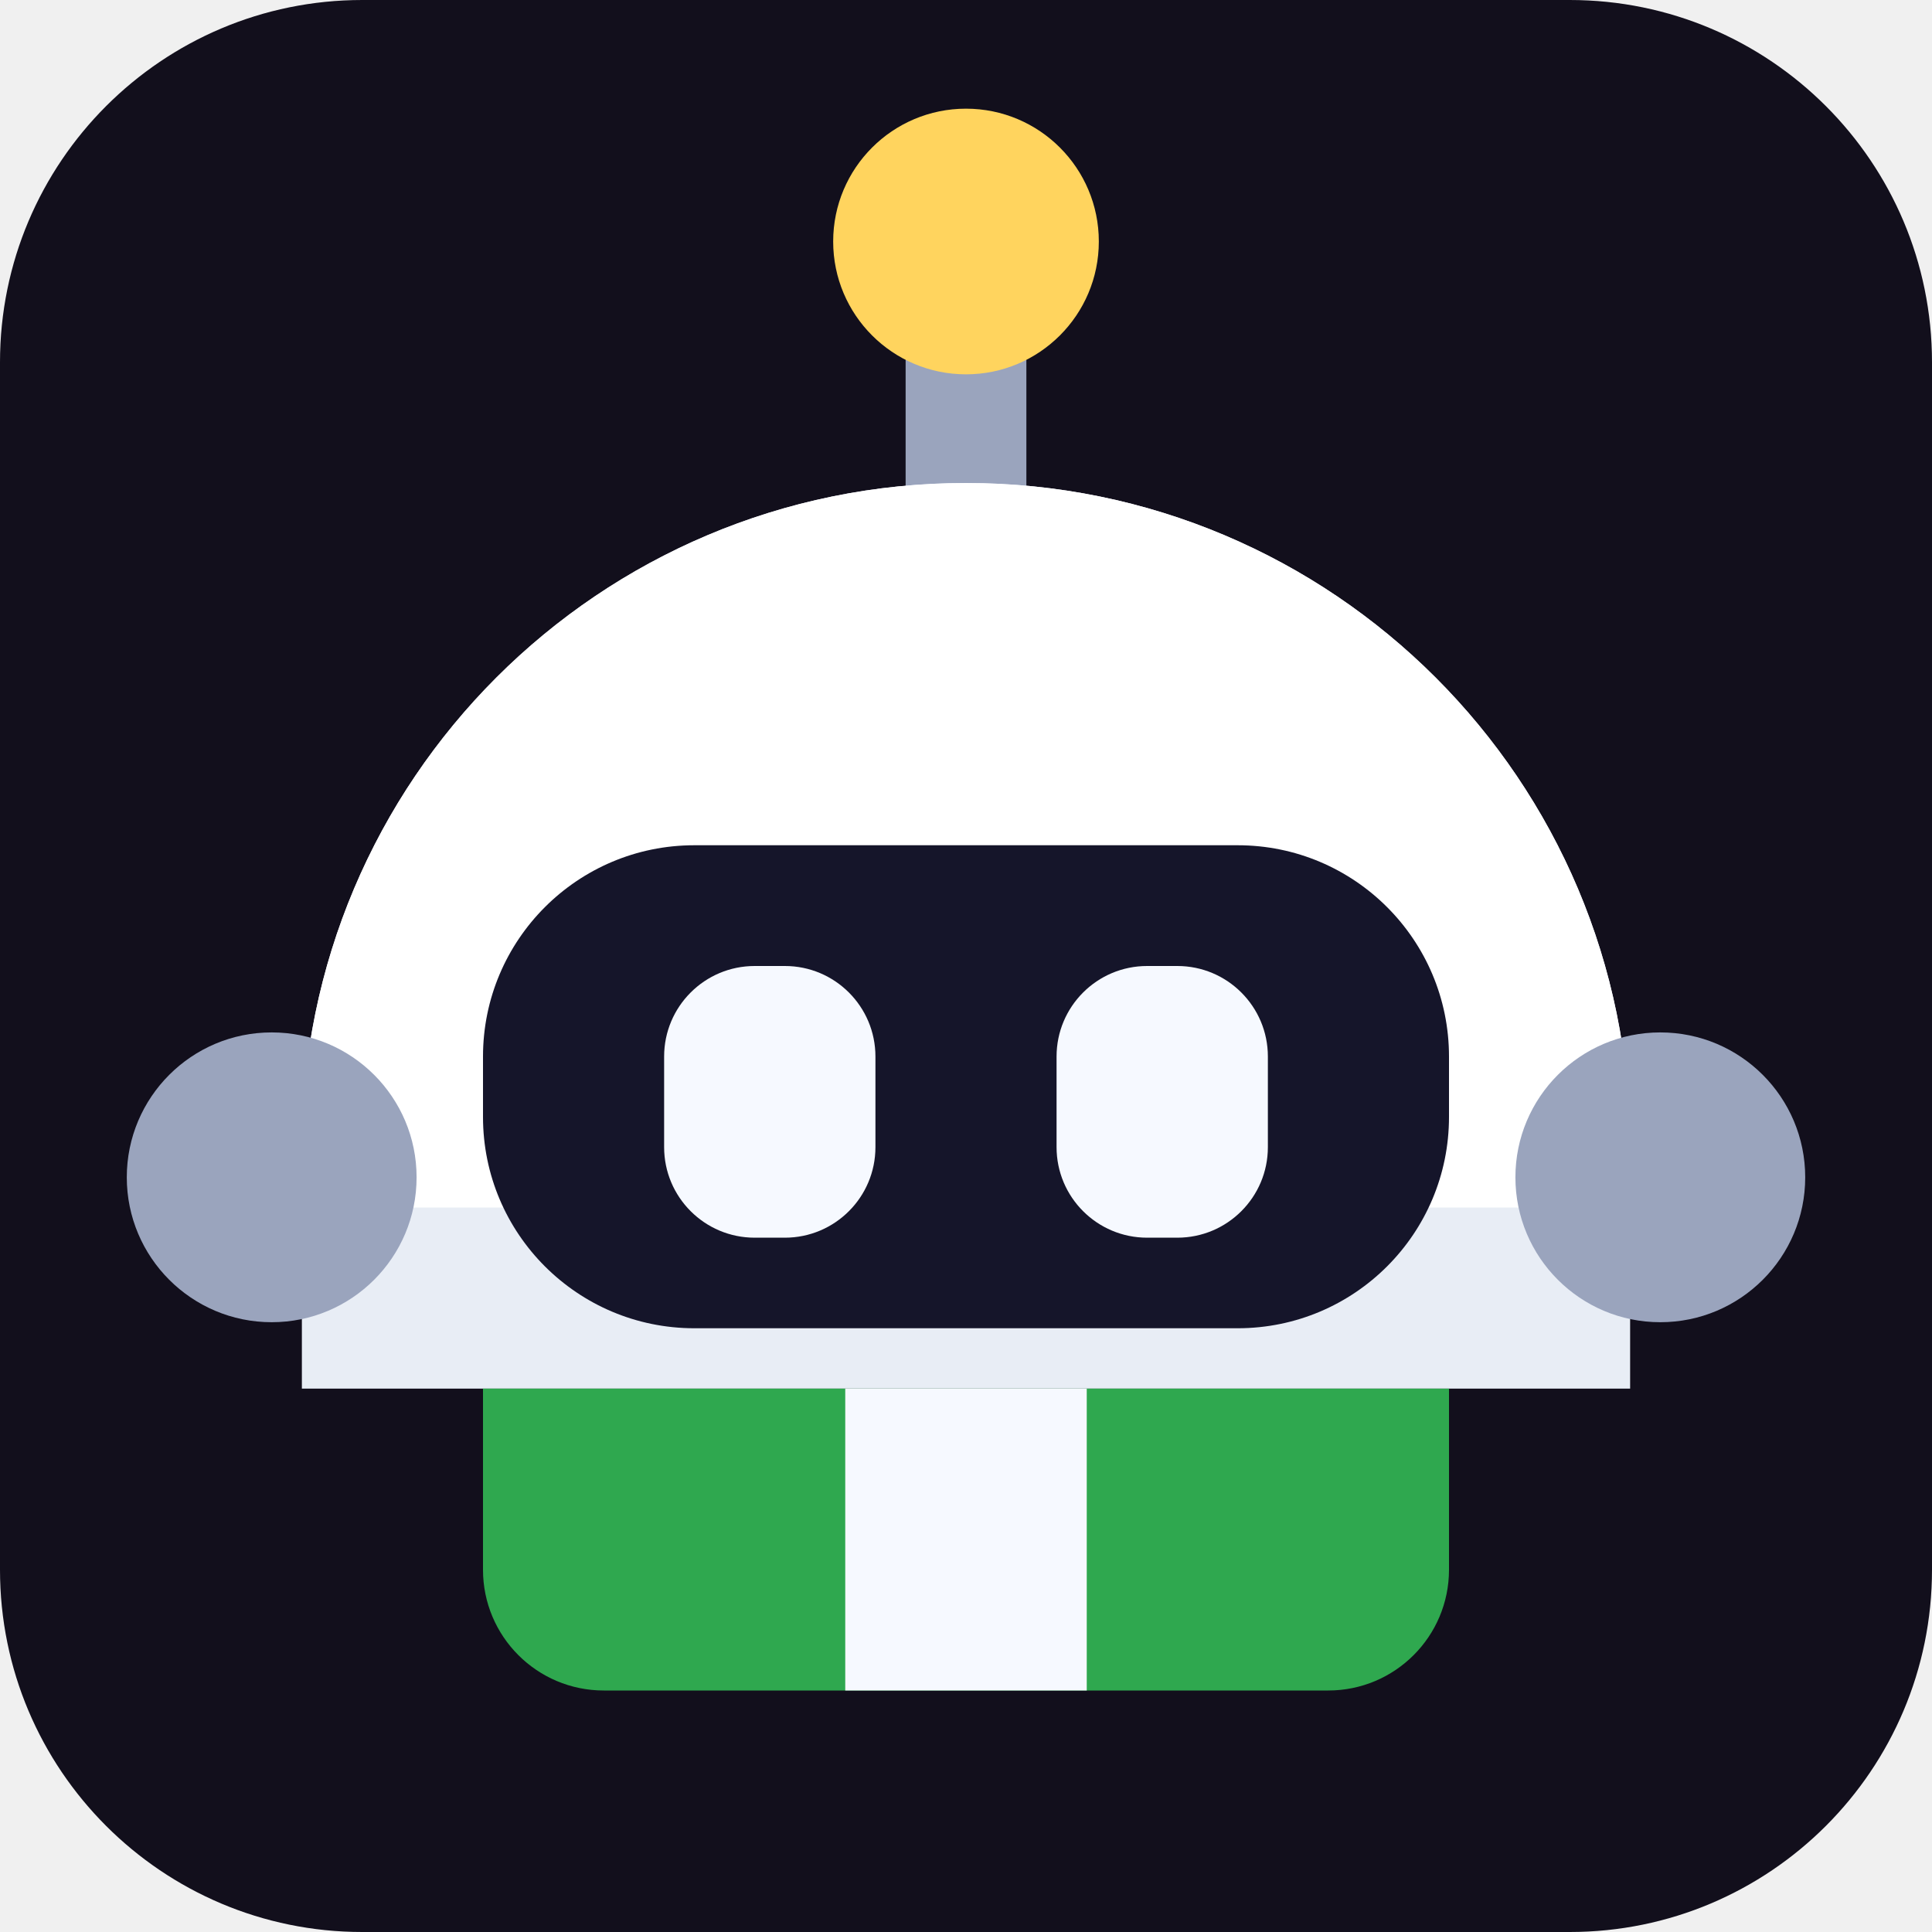
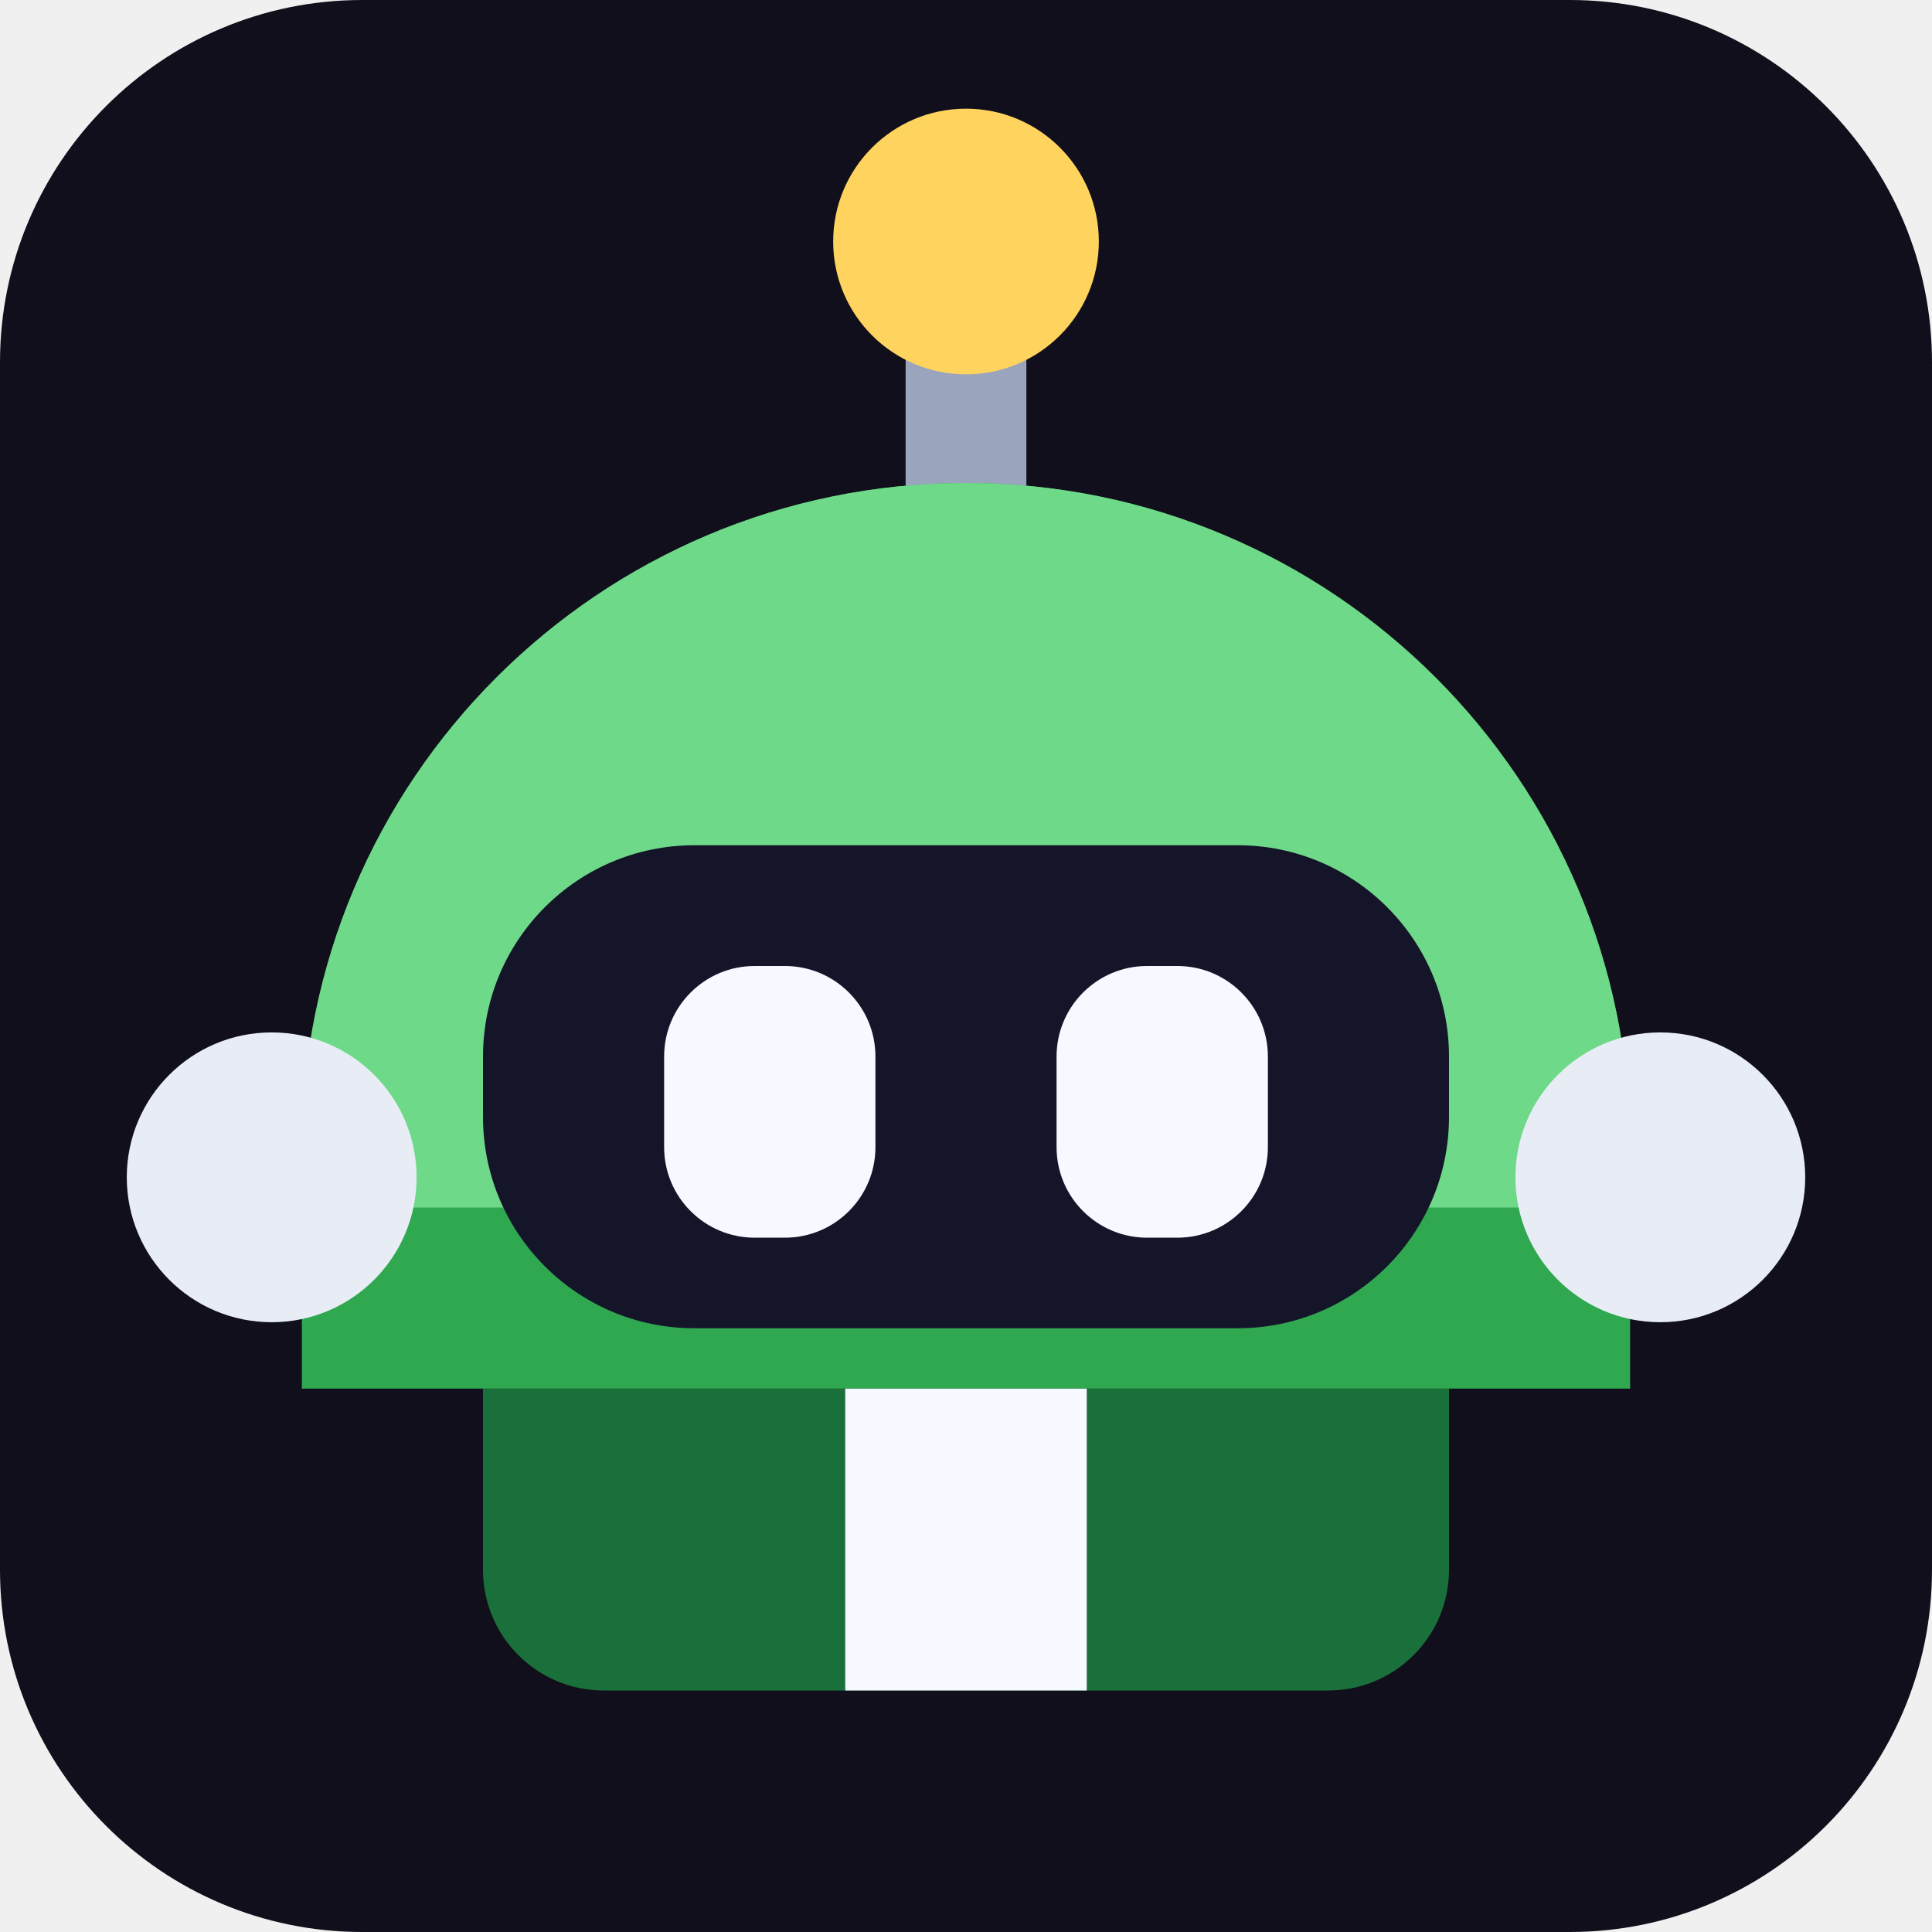
<svg xmlns="http://www.w3.org/2000/svg" viewBox="0 0 32 32" role="img" aria-label="Tête de bomber">
  <rect width="32" height="32" rx="6" fill="#120f1c" />
  <path d="M15 4h2v5h-2z" fill="#9aa4bd" />
  <circle cx="16" cy="4" r="2.2" fill="#ffd45e" />
-   <path d="M5 19a11 11 0 0 1 22 0v4H5z" fill="#e8edf5" />
-   <path d="M5 19a11 11 0 0 1 22 0v1H5z" fill="#ffffff" />
-   <circle cx="4.5" cy="19.5" r="2.4" fill="#9aa4bd" />
-   <circle cx="27.5" cy="19.5" r="2.4" fill="#9aa4bd" />
+   <path d="M5 19a11 11 0 0 1 22 0v4H5z" fill="#2fa84f" />
+   <path d="M5 19a11 11 0 0 1 22 0v1H5z" fill="#6fd98a" />
+   <circle cx="4.5" cy="19.5" r="2.4" fill="#e8edf5" />
+   <circle cx="27.5" cy="19.5" r="2.4" fill="#e8edf5" />
  <rect x="8" y="14" width="16" height="8" rx="3.5" fill="#15152a" />
  <rect x="11" y="16" width="3.5" height="4.5" rx="1.5" fill="#f6f9ff" />
  <rect x="17.5" y="16" width="3.5" height="4.5" rx="1.5" fill="#f6f9ff" />
-   <path d="M8 23h16v3a2 2 0 0 1-2 2H10a2 2 0 0 1-2-2z" fill="#2fa84f" />
+   <path d="M8 23h16v3a2 2 0 0 1-2 2H10a2 2 0 0 1-2-2z" fill="#19703a" />
  <path d="M14 23h4v5h-4z" fill="#f6f9ff" />
</svg>
